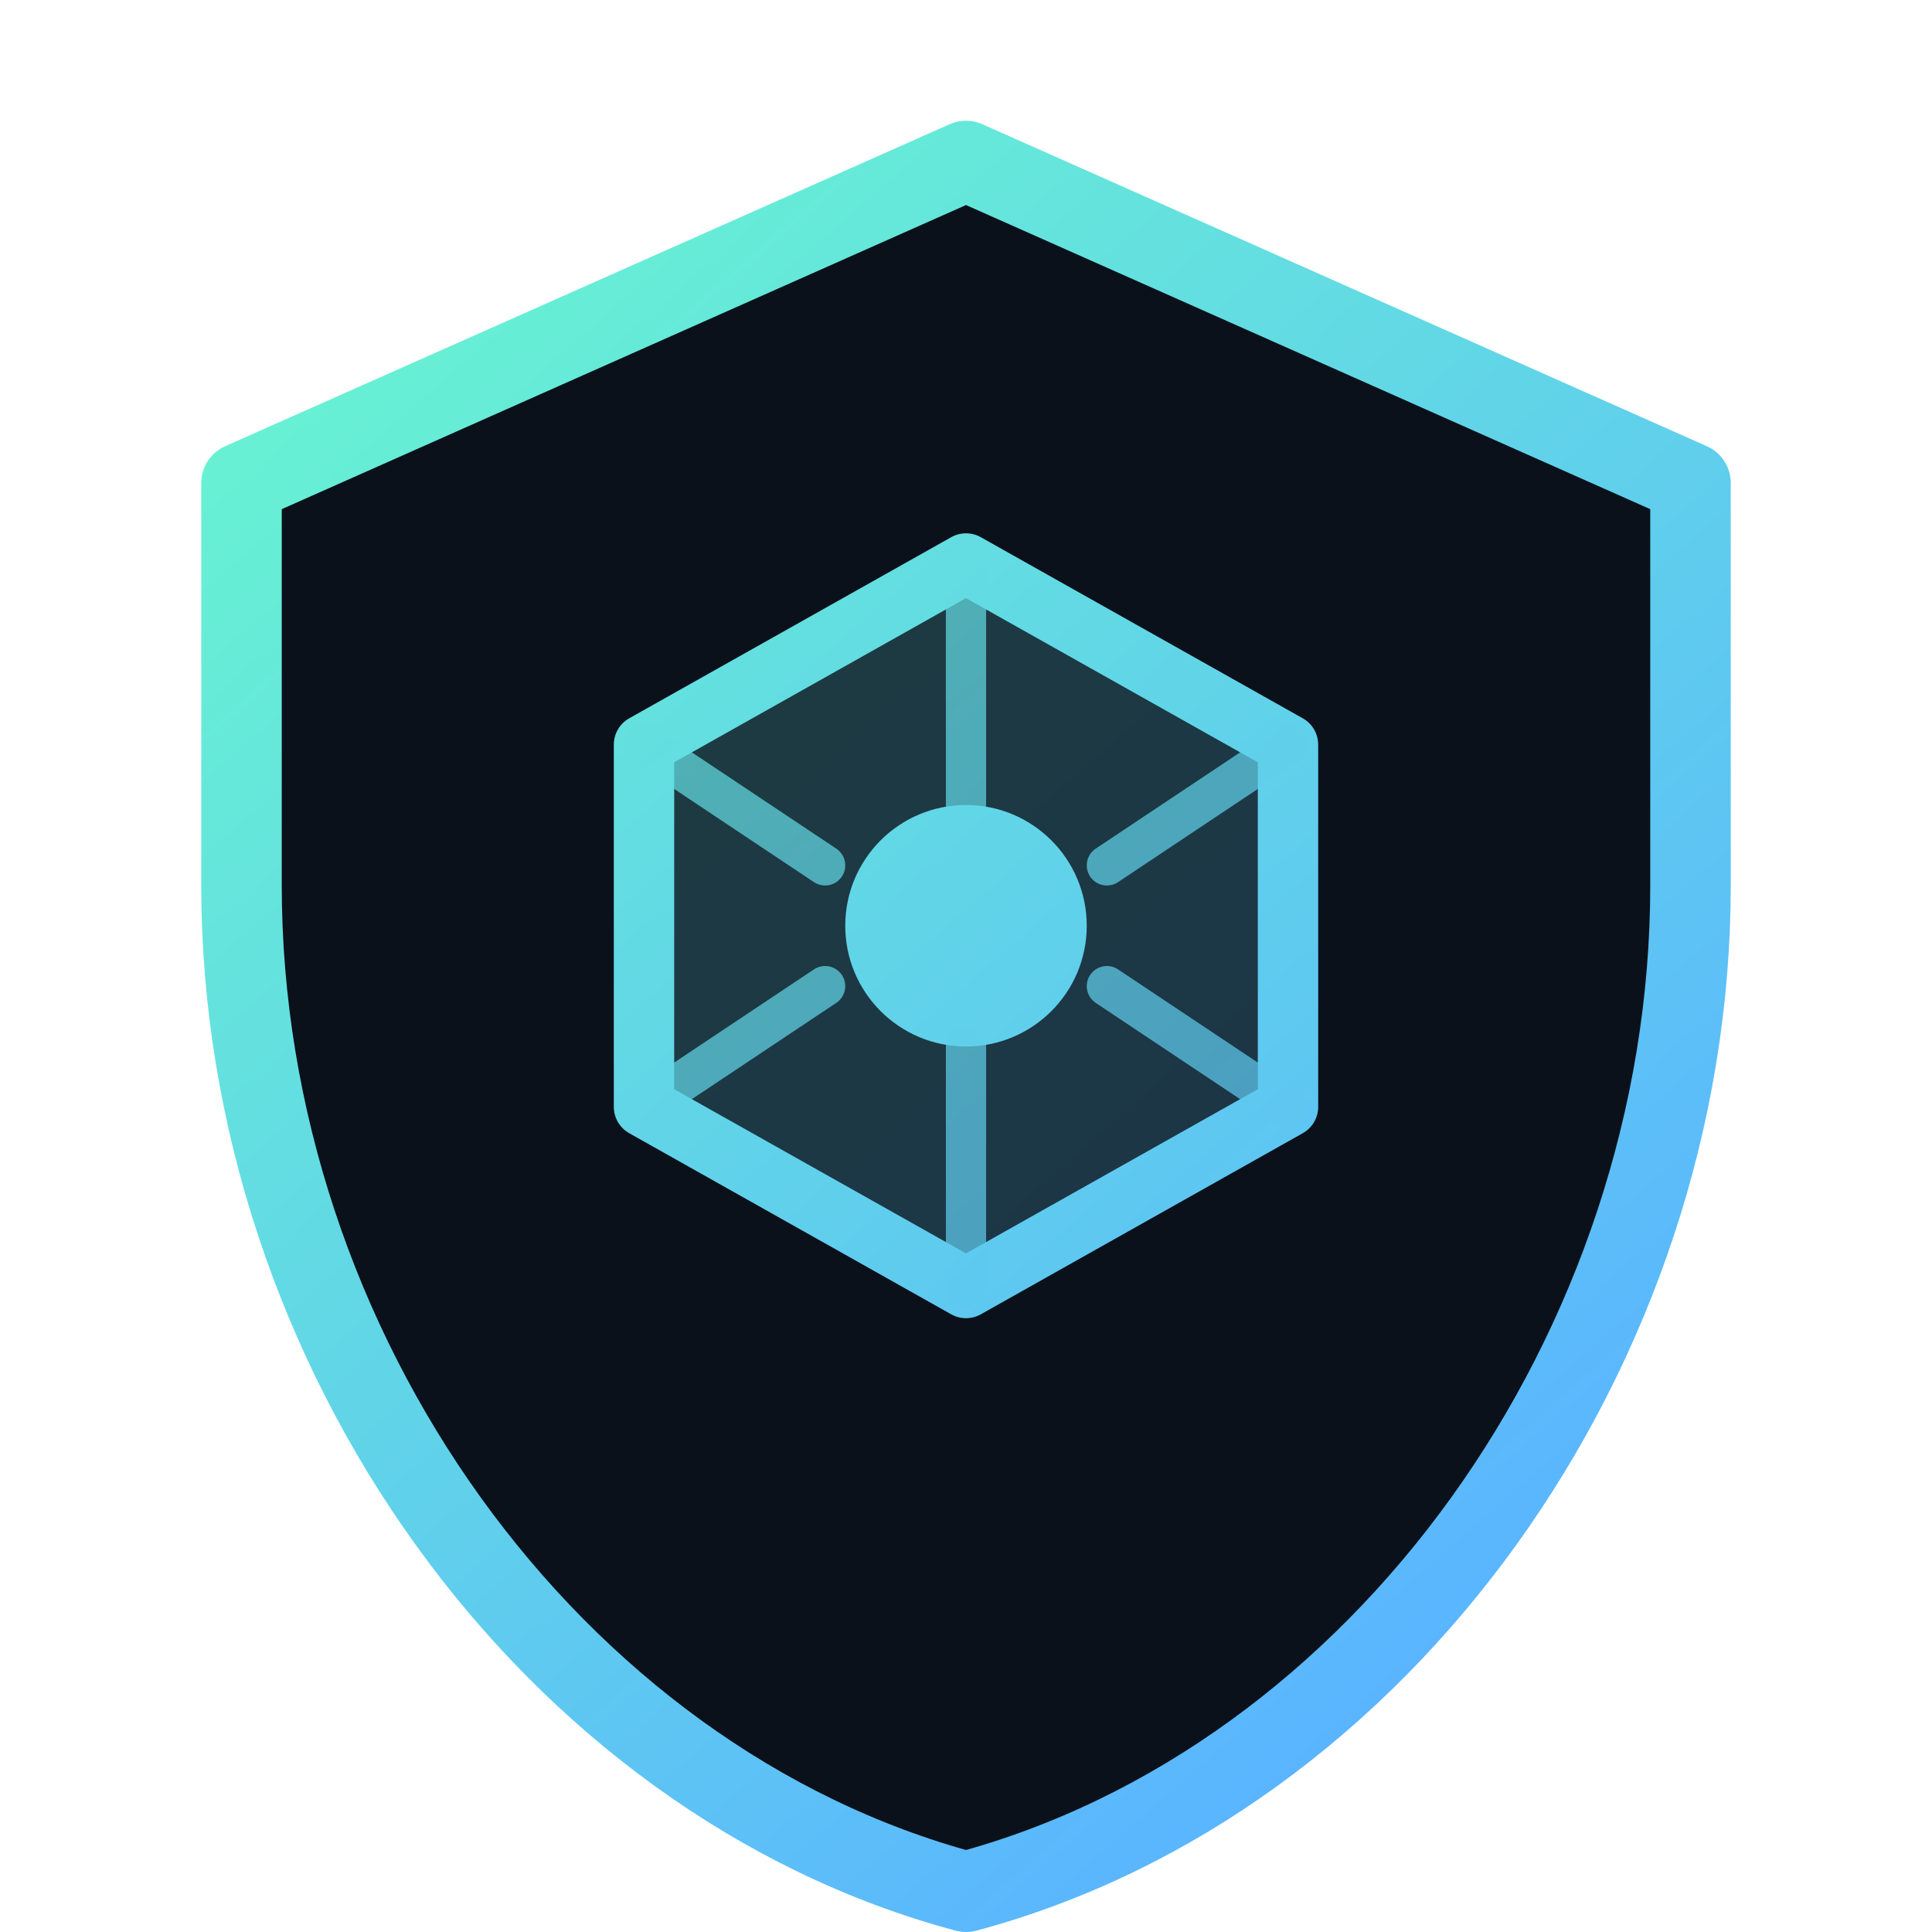
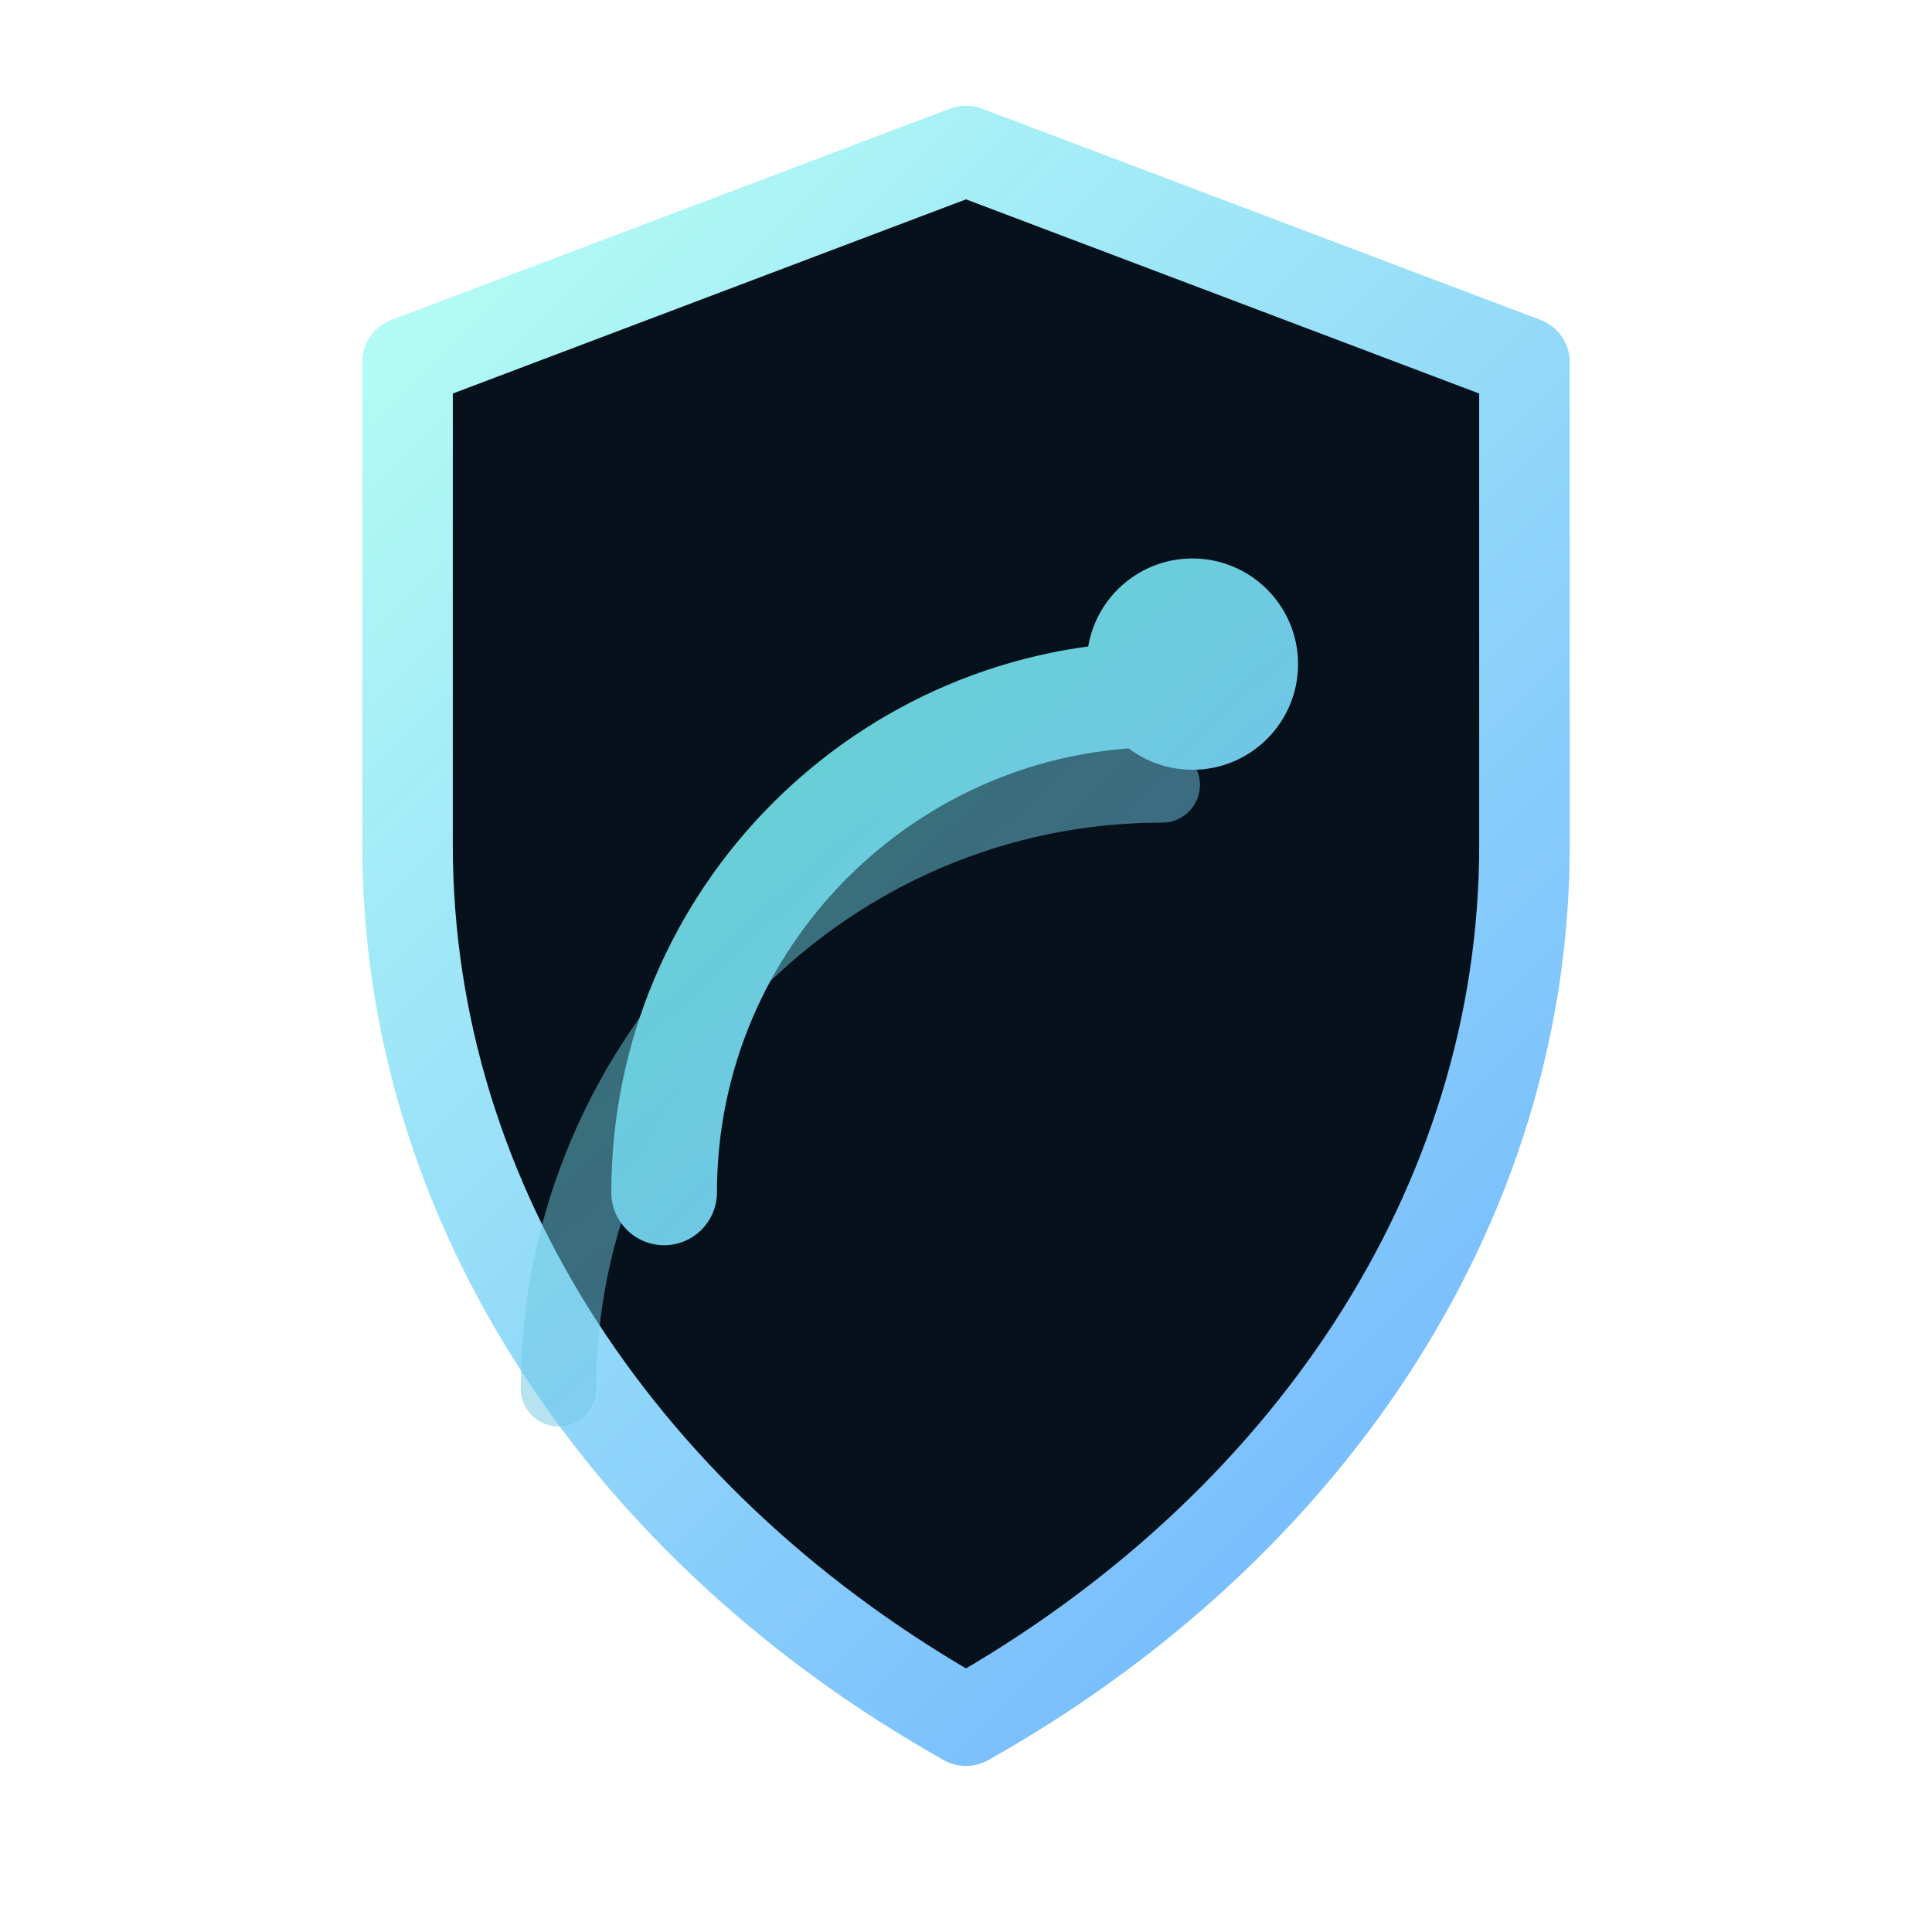
- <svg xmlns="http://www.w3.org/2000/svg" width="96" height="96" viewBox="0 0 48 48" fill="none">
+ <svg xmlns="http://www.w3.org/2000/svg" width="128" height="128" viewBox="0 0 128 128" fill="none">
  <defs>
-     <linearGradient id="sg-primary" x1="10" y1="8" x2="38" y2="40" gradientUnits="userSpaceOnUse">
-       <stop stop-color="#67F0D4" />
-       <stop offset="1" stop-color="#5AB4FF" />
+     <linearGradient id="sg-frame" x1="20" y1="18" x2="112" y2="110" gradientUnits="userSpaceOnUse">
+       <stop stop-color="#B6FFF4" />
+       <stop offset="1" stop-color="#6BAFFF" />
+     </linearGradient>
+     <linearGradient id="sg-core" x1="40" y1="34" x2="90" y2="88" gradientUnits="userSpaceOnUse">
+       <stop stop-color="#5FD8C6" />
+       <stop offset="1" stop-color="#7EB9FF" />
    </linearGradient>
  </defs>
-   <path d="M24 4L6 12V22C6 33.52 13.68 44.24 24 47C34.32 44.24 42 33.52 42 22V12L24 4Z" fill="#0B111B" stroke="url(#sg-primary)" stroke-width="2" stroke-linecap="round" stroke-linejoin="round" />
-   <path d="M24 14L16 18.5V27.5L24 32L32 27.5V18.5L24 14Z" fill="url(#sg-primary)" fill-opacity="0.2" stroke="url(#sg-primary)" stroke-width="1.5" stroke-linecap="round" stroke-linejoin="round" />
-   <circle cx="24" cy="23" r="3" fill="url(#sg-primary)" />
-   <path d="M24 20V14M20.5 21.5L16 18.5M27.5 21.5L32 18.5M27.5 24.5L32 27.5M20.5 24.5L16 27.5M24 26V32" stroke="url(#sg-primary)" stroke-opacity="0.72" stroke-width="1" stroke-linecap="round" />
+   <path d="M64 10L101 24V56C101 80 86.4 101.4 64 114C41.6 101.4 27 80 27 56V24L64 10Z" fill="#07111B" stroke="url(#sg-frame)" stroke-width="6" stroke-linejoin="round" />
+   <path d="M44 79C44 60.8 58.8 46 77 46" stroke="url(#sg-core)" stroke-width="7" stroke-linecap="round" />
+   <path d="M37 92C37 70 55 52 77 52" stroke="url(#sg-core)" stroke-opacity="0.5" stroke-width="5" stroke-linecap="round" />
+   <circle cx="79" cy="44" r="7" fill="url(#sg-core)" />
</svg>
